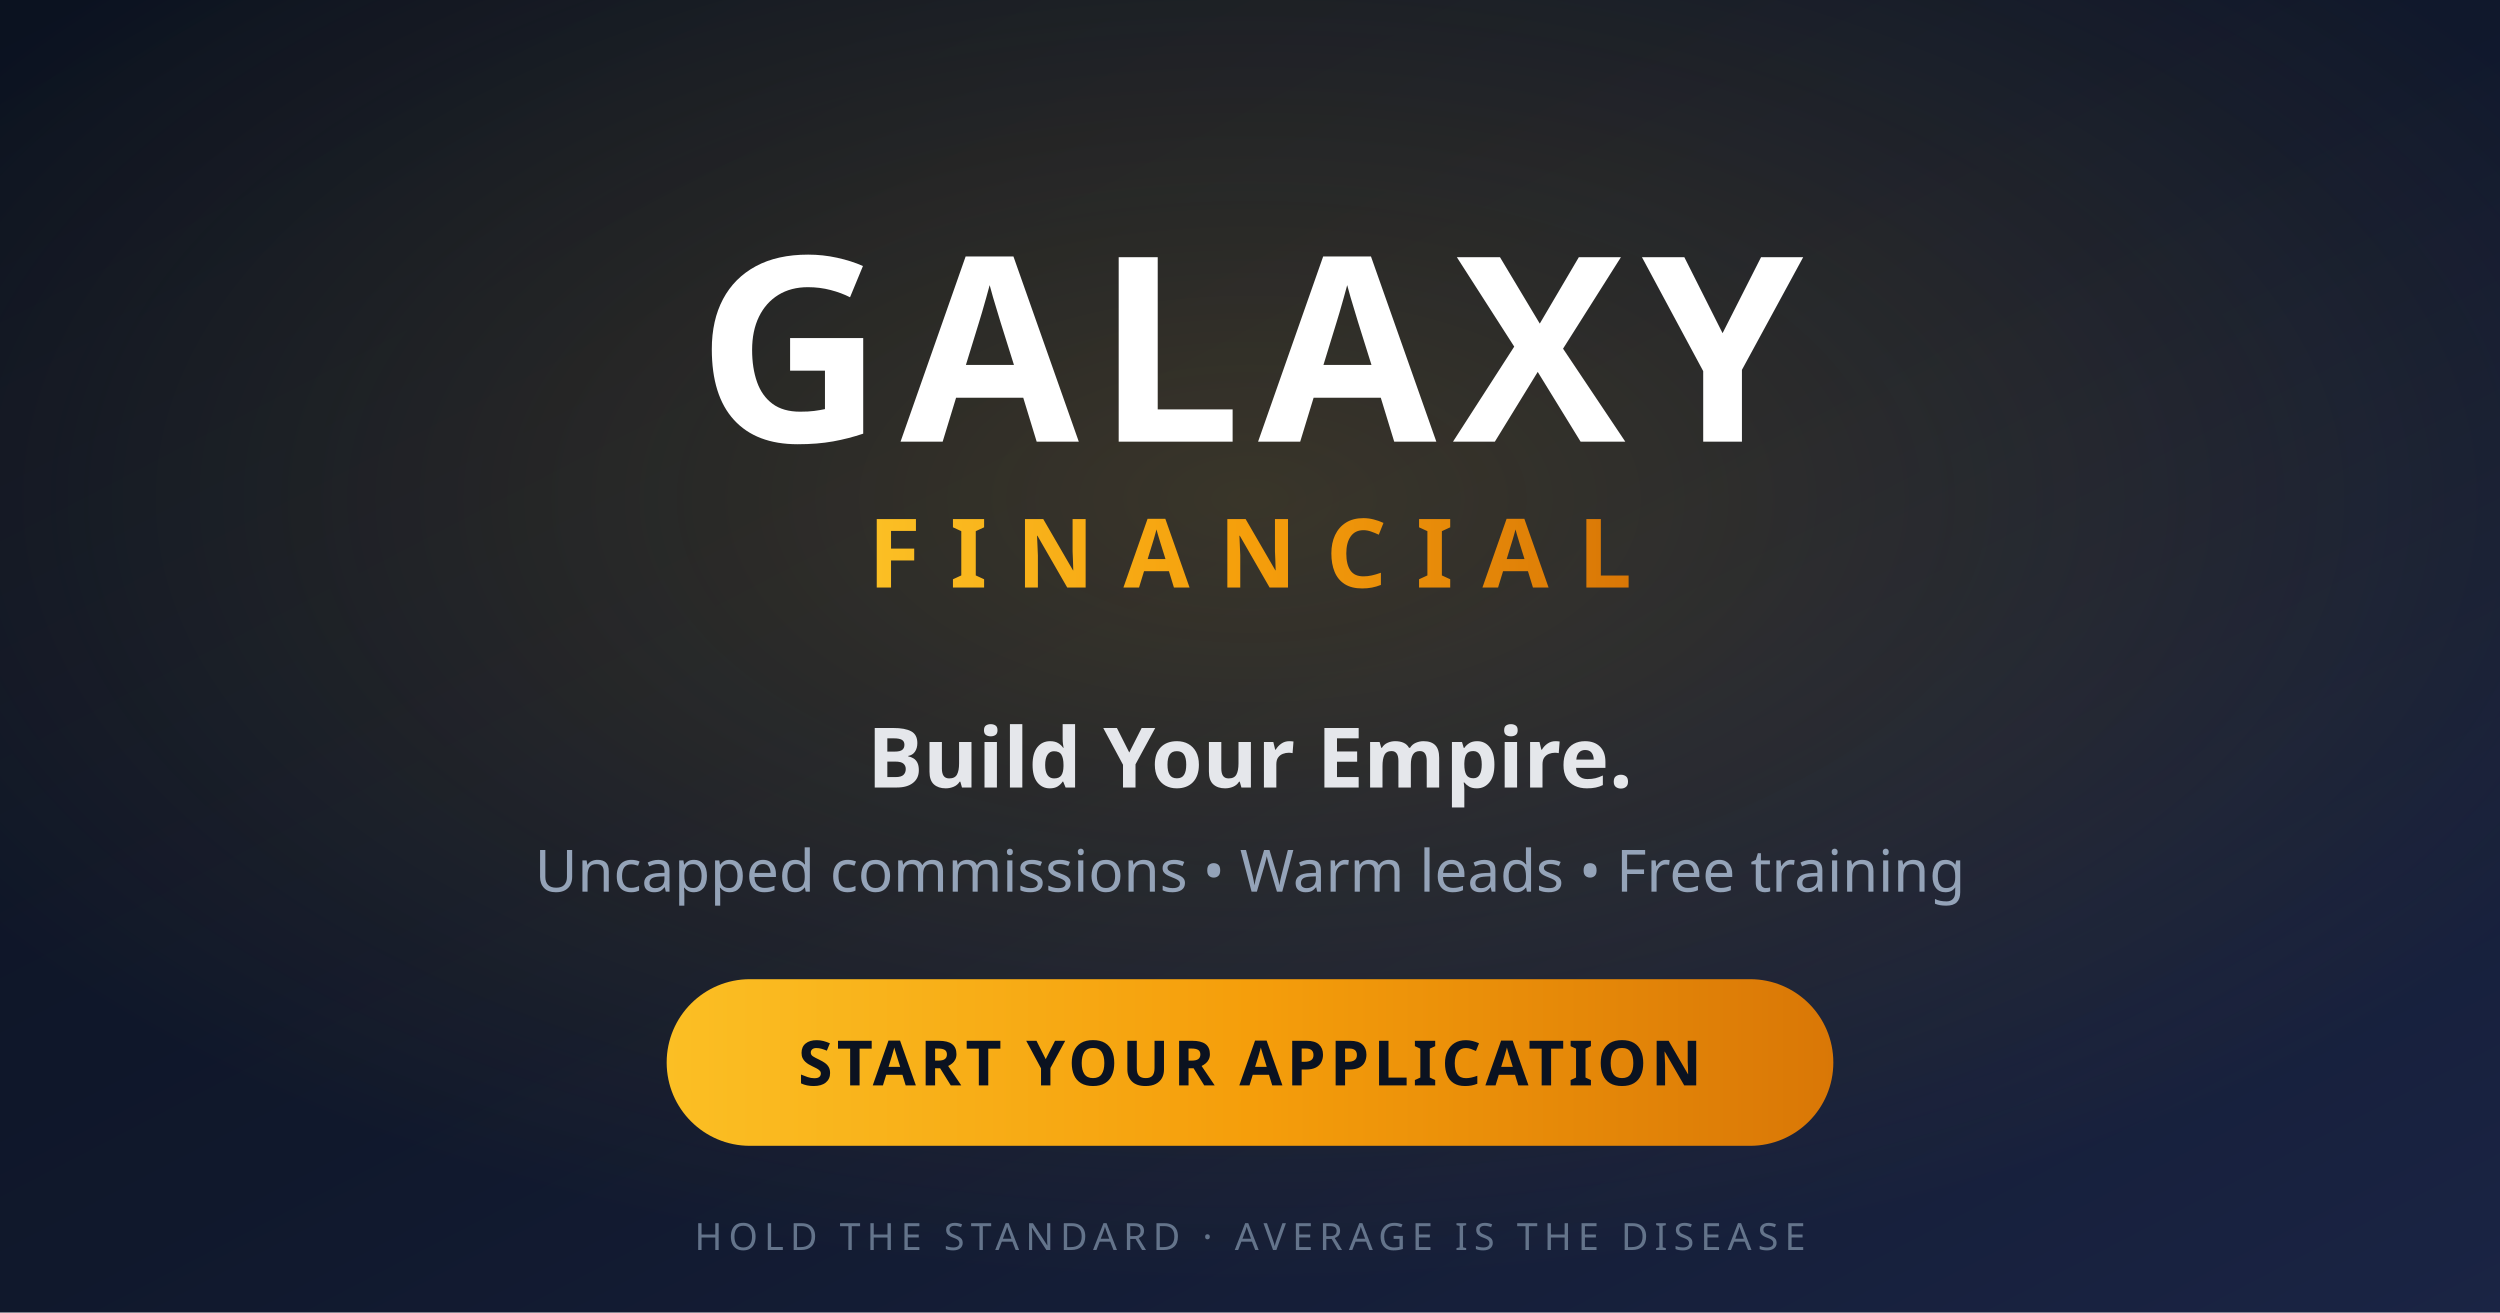
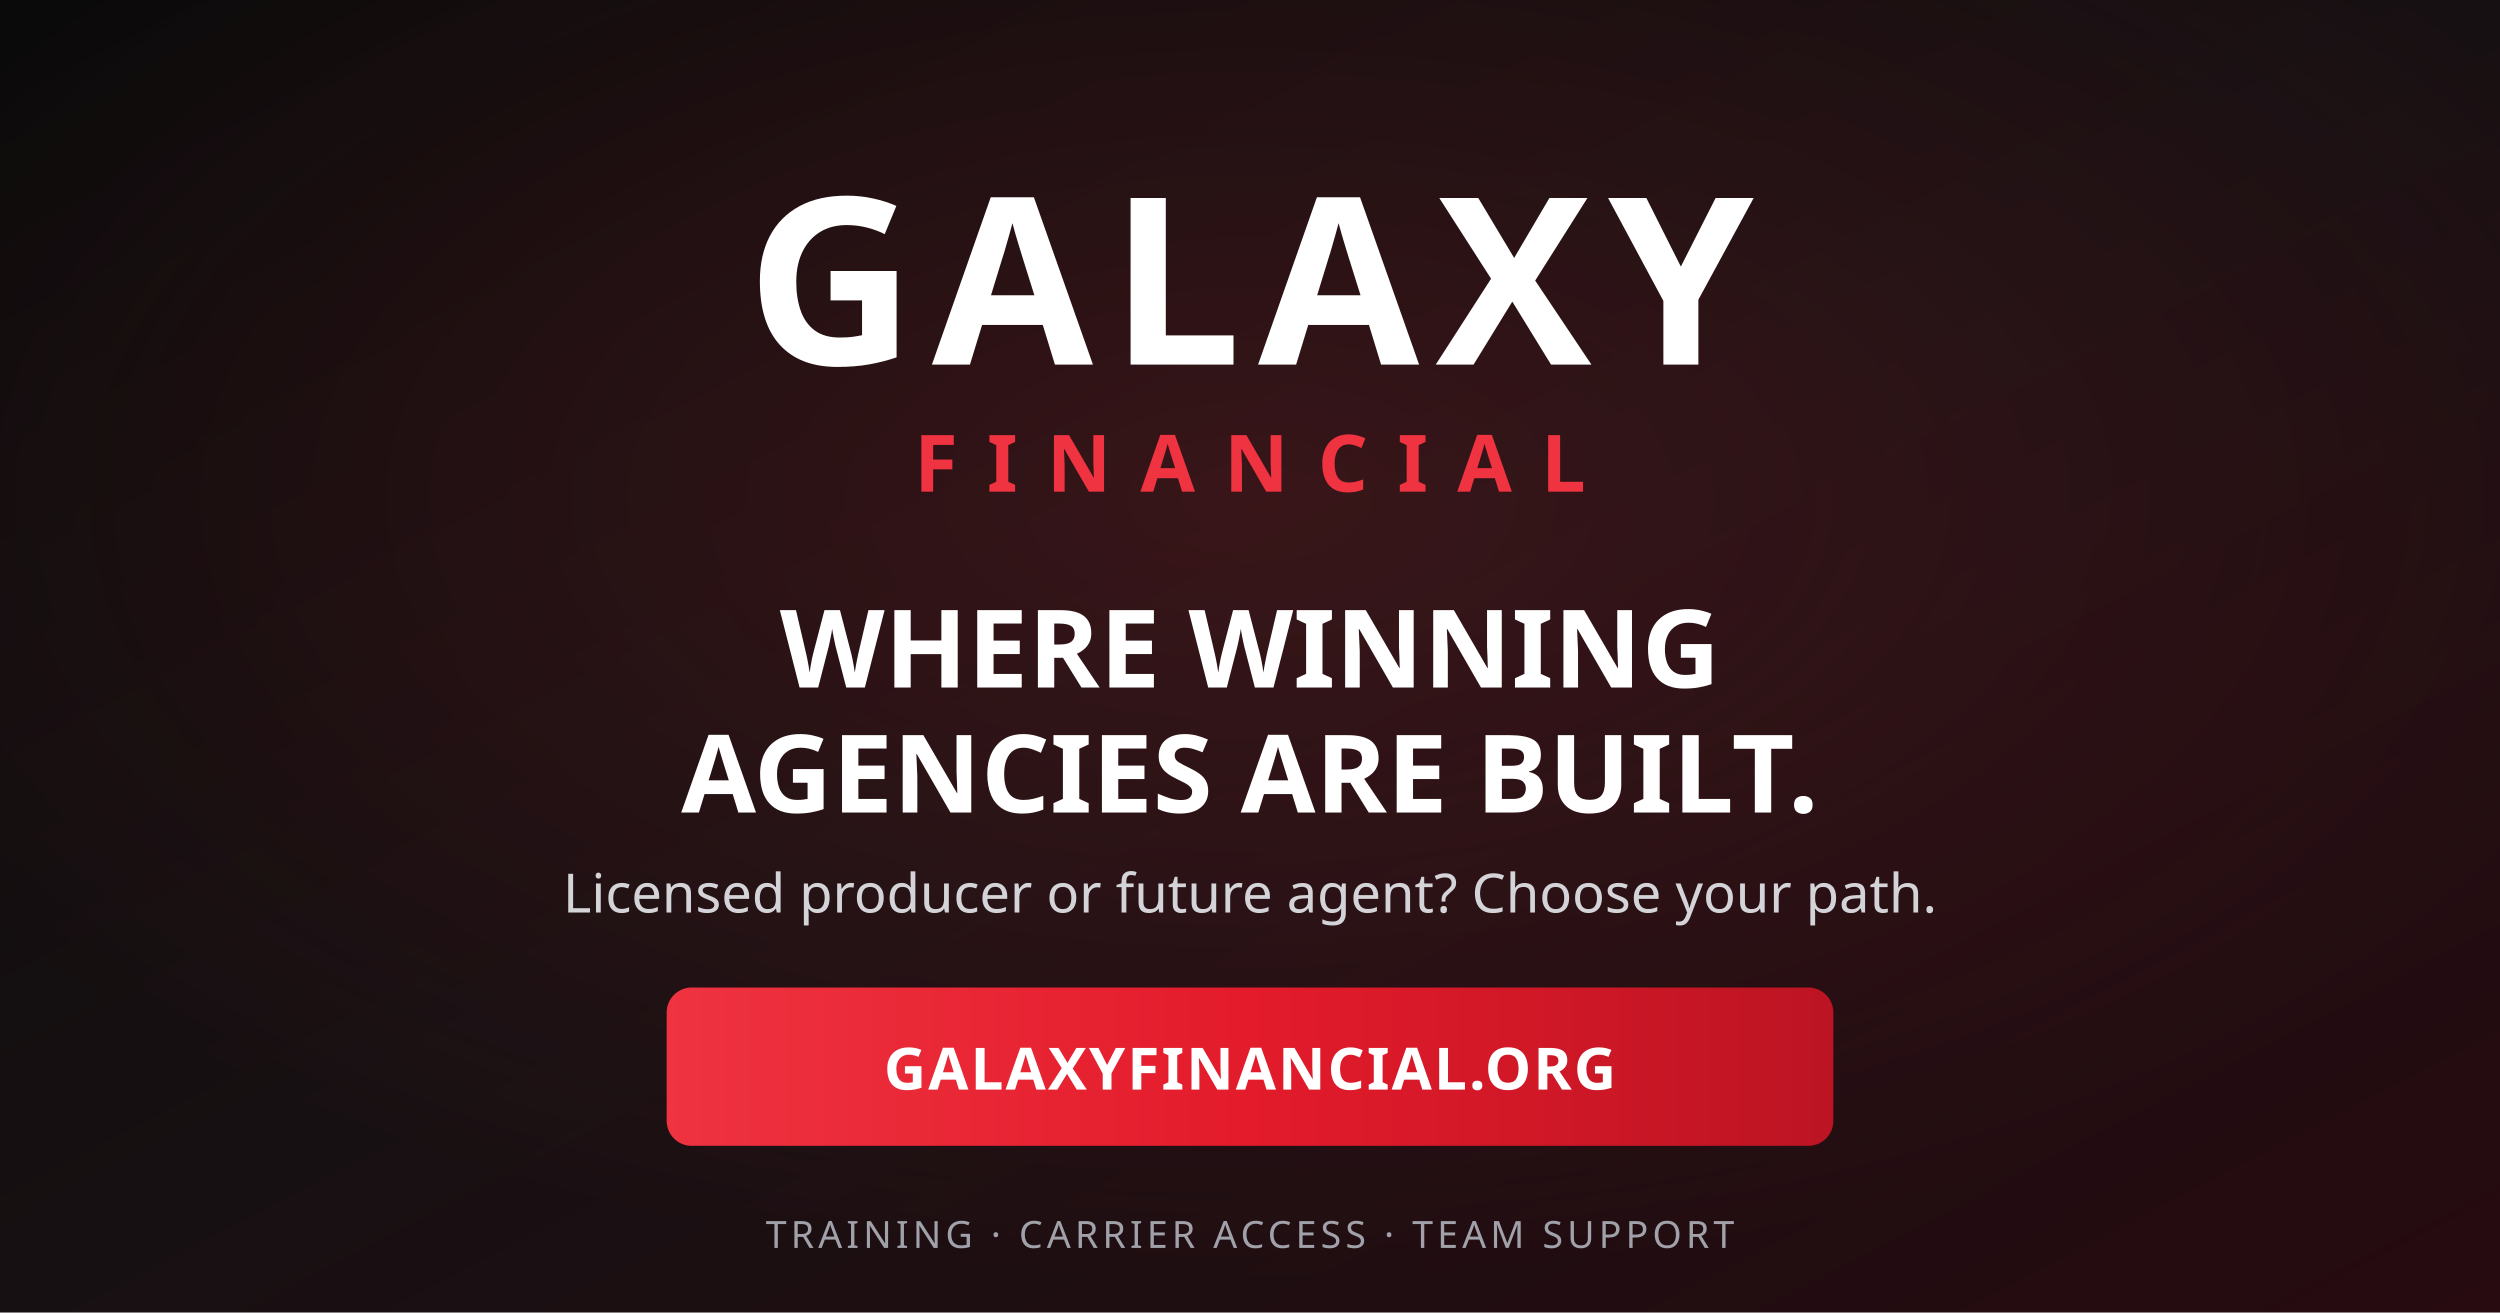
<svg xmlns="http://www.w3.org/2000/svg" viewBox="0 0 1200 630" width="1200" height="630">
  <defs>
    <linearGradient id="bg" x1="0" y1="0" x2="1" y2="1">
-       <stop offset="0%" stop-color="#0b1220" />
-       <stop offset="50%" stop-color="#10182c" />
-       <stop offset="100%" stop-color="#1a2444" />
+       <stop offset="0%" stop-color="#0a0a0a" />
+       <stop offset="50%" stop-color="#171012" />
+       <stop offset="100%" stop-color="#270b10" />
    </linearGradient>
-     <linearGradient id="gold" x1="0" y1="0" x2="1" y2="0">
-       <stop offset="0%" stop-color="#fbbf24" />
-       <stop offset="50%" stop-color="#f59e0b" />
-       <stop offset="100%" stop-color="#d97706" />
+     <linearGradient id="brand-red" x1="0" y1="0" x2="1" y2="0">
+       <stop offset="0%" stop-color="#ef3340" />
+       <stop offset="50%" stop-color="#e31b2b" />
+       <stop offset="100%" stop-color="#bc1423" />
    </linearGradient>
    <radialGradient id="glow" cx="0.5" cy="0.38" r="0.6">
-       <stop offset="0%" stop-color="#fbbf24" stop-opacity="0.18" />
-       <stop offset="100%" stop-color="#fbbf24" stop-opacity="0" />
+       <stop offset="0%" stop-color="#ef3340" stop-opacity="0.16" />
+       <stop offset="100%" stop-color="#ef3340" stop-opacity="0" />
    </radialGradient>
  </defs>
  <rect width="1200" height="630" fill="url(#bg)" />
  <rect width="1200" height="630" fill="url(#glow)" />
-   <text id="wordmark" x="600" y="212" font-family="Syne, sans-serif" font-weight="800" font-size="124" fill="#ffffff" text-anchor="middle" letter-spacing="8">GALAXY</text>
-   <text x="600" y="282" font-family="Hanken Grotesk, sans-serif" font-weight="600" font-size="46" fill="url(#gold)" text-anchor="middle" letter-spacing="14">FINANCIAL</text>
-   <text x="600" y="378" font-family="Hanken Grotesk, sans-serif" font-weight="700" font-size="40" fill="#e5e7eb" text-anchor="middle">Build Your Empire.</text>
-   <text x="600" y="428" font-family="Hanken Grotesk, sans-serif" font-weight="400" font-size="28" fill="#94a3b8" text-anchor="middle">Uncapped commissions • Warm leads • Free training</text>
-   <rect id="cta-pill" x="320" y="470" width="560" height="80" rx="40" fill="url(#gold)" />
-   <text id="cta-text" x="600" y="521" font-family="Hanken Grotesk, sans-serif" font-weight="800" font-size="30" fill="#0b1220" text-anchor="middle" letter-spacing="2">START YOUR APPLICATION</text>
-   <text x="600" y="600" font-family="Hanken Grotesk, sans-serif" font-weight="500" font-size="18" fill="#64748b" text-anchor="middle" letter-spacing="3">HOLD THE STANDARD · AVERAGE IS THE DISEASE</text>
+   <text id="wordmark" x="600" y="175" font-family="Syne, sans-serif" font-weight="800" font-size="112" fill="#ffffff" text-anchor="middle" letter-spacing="8">GALAXY</text>
+   <text x="600" y="236" font-family="Hanken Grotesk, sans-serif" font-weight="700" font-size="38" fill="#ef3340" text-anchor="middle" letter-spacing="14">FINANCIAL</text>
+   <text x="600" y="330" font-family="Hanken Grotesk, sans-serif" font-weight="800" font-size="52" fill="#ffffff" text-anchor="middle">WHERE WINNING</text>
+   <text x="600" y="390" font-family="Hanken Grotesk, sans-serif" font-weight="800" font-size="52" fill="#ffffff" text-anchor="middle">AGENCIES ARE BUILT.</text>
+   <text x="600" y="438" font-family="Hanken Grotesk, sans-serif" font-weight="400" font-size="26" fill="#d4d4d8" text-anchor="middle">Licensed producer or future agent? Choose your path.</text>
+   <rect id="cta-pill" x="320" y="474" width="560" height="76" rx="12" fill="url(#brand-red)" />
+   <text id="cta-text" x="600" y="523" font-family="Hanken Grotesk, sans-serif" font-weight="800" font-size="28" fill="#ffffff" text-anchor="middle" letter-spacing="1">GALAXYFINANCIAL.ORG</text>
+   <text x="600" y="599" font-family="Hanken Grotesk, sans-serif" font-weight="500" font-size="18" fill="#a1a1aa" text-anchor="middle" letter-spacing="2">TRAINING · CARRIER ACCESS · TEAM SUPPORT</text>
</svg>
